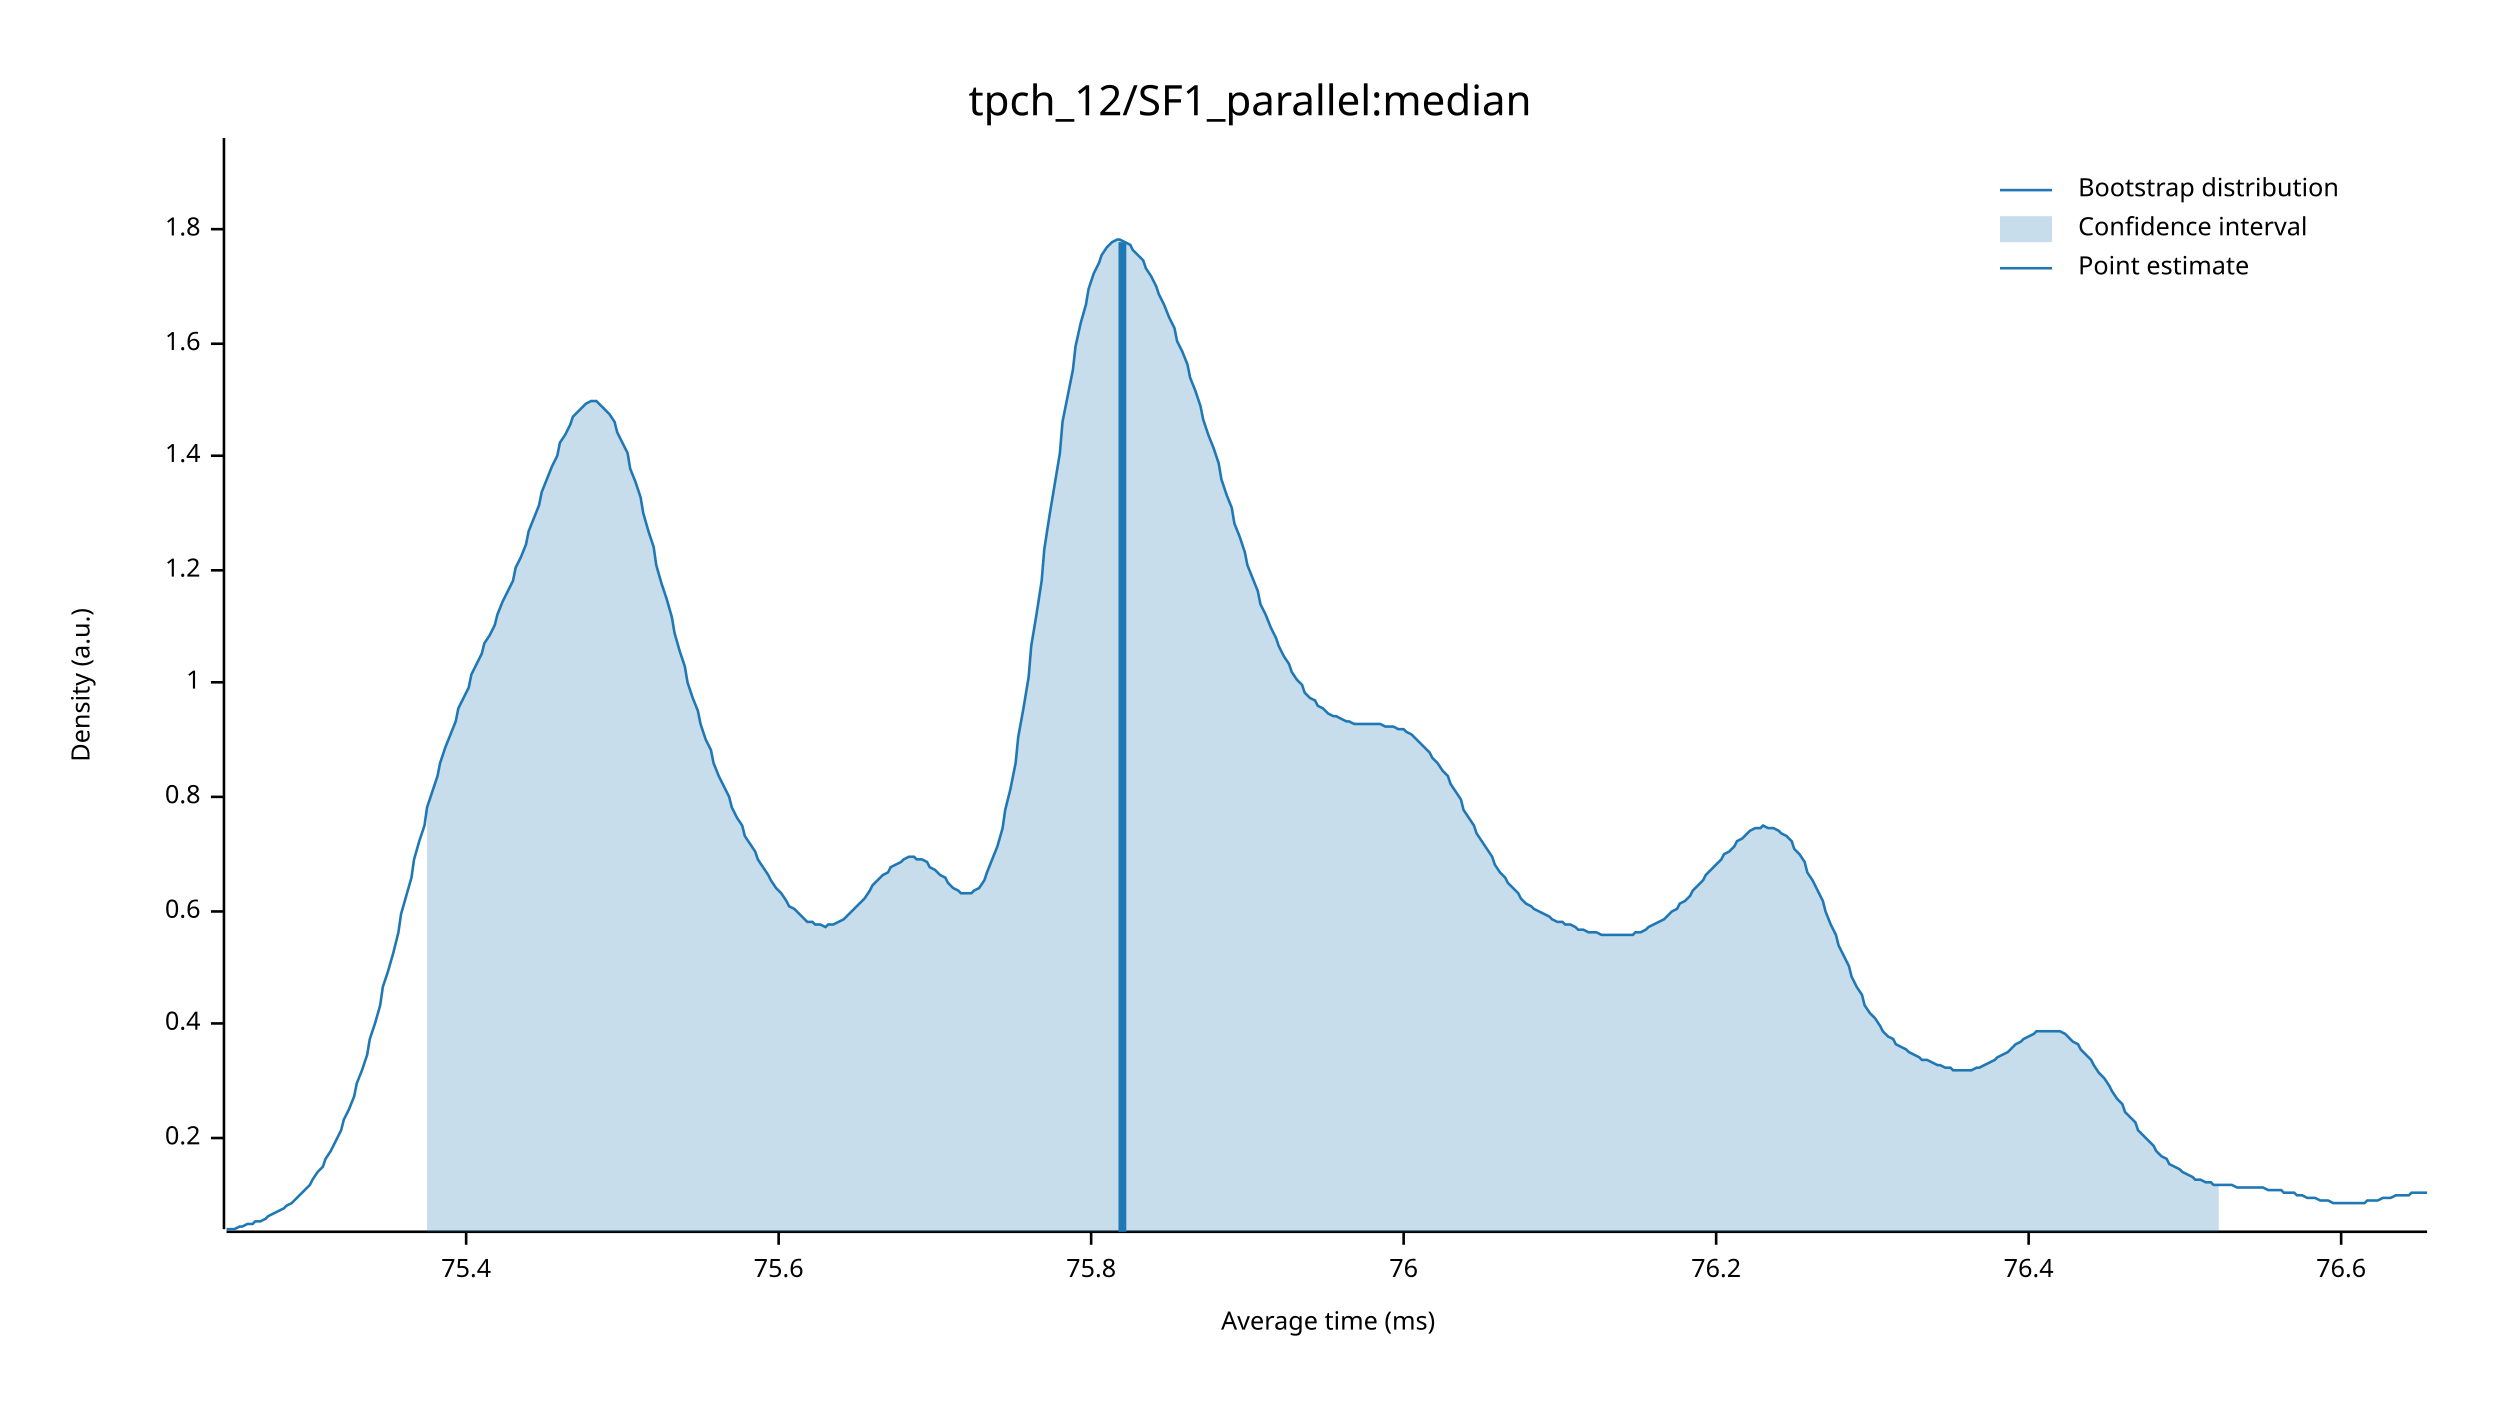
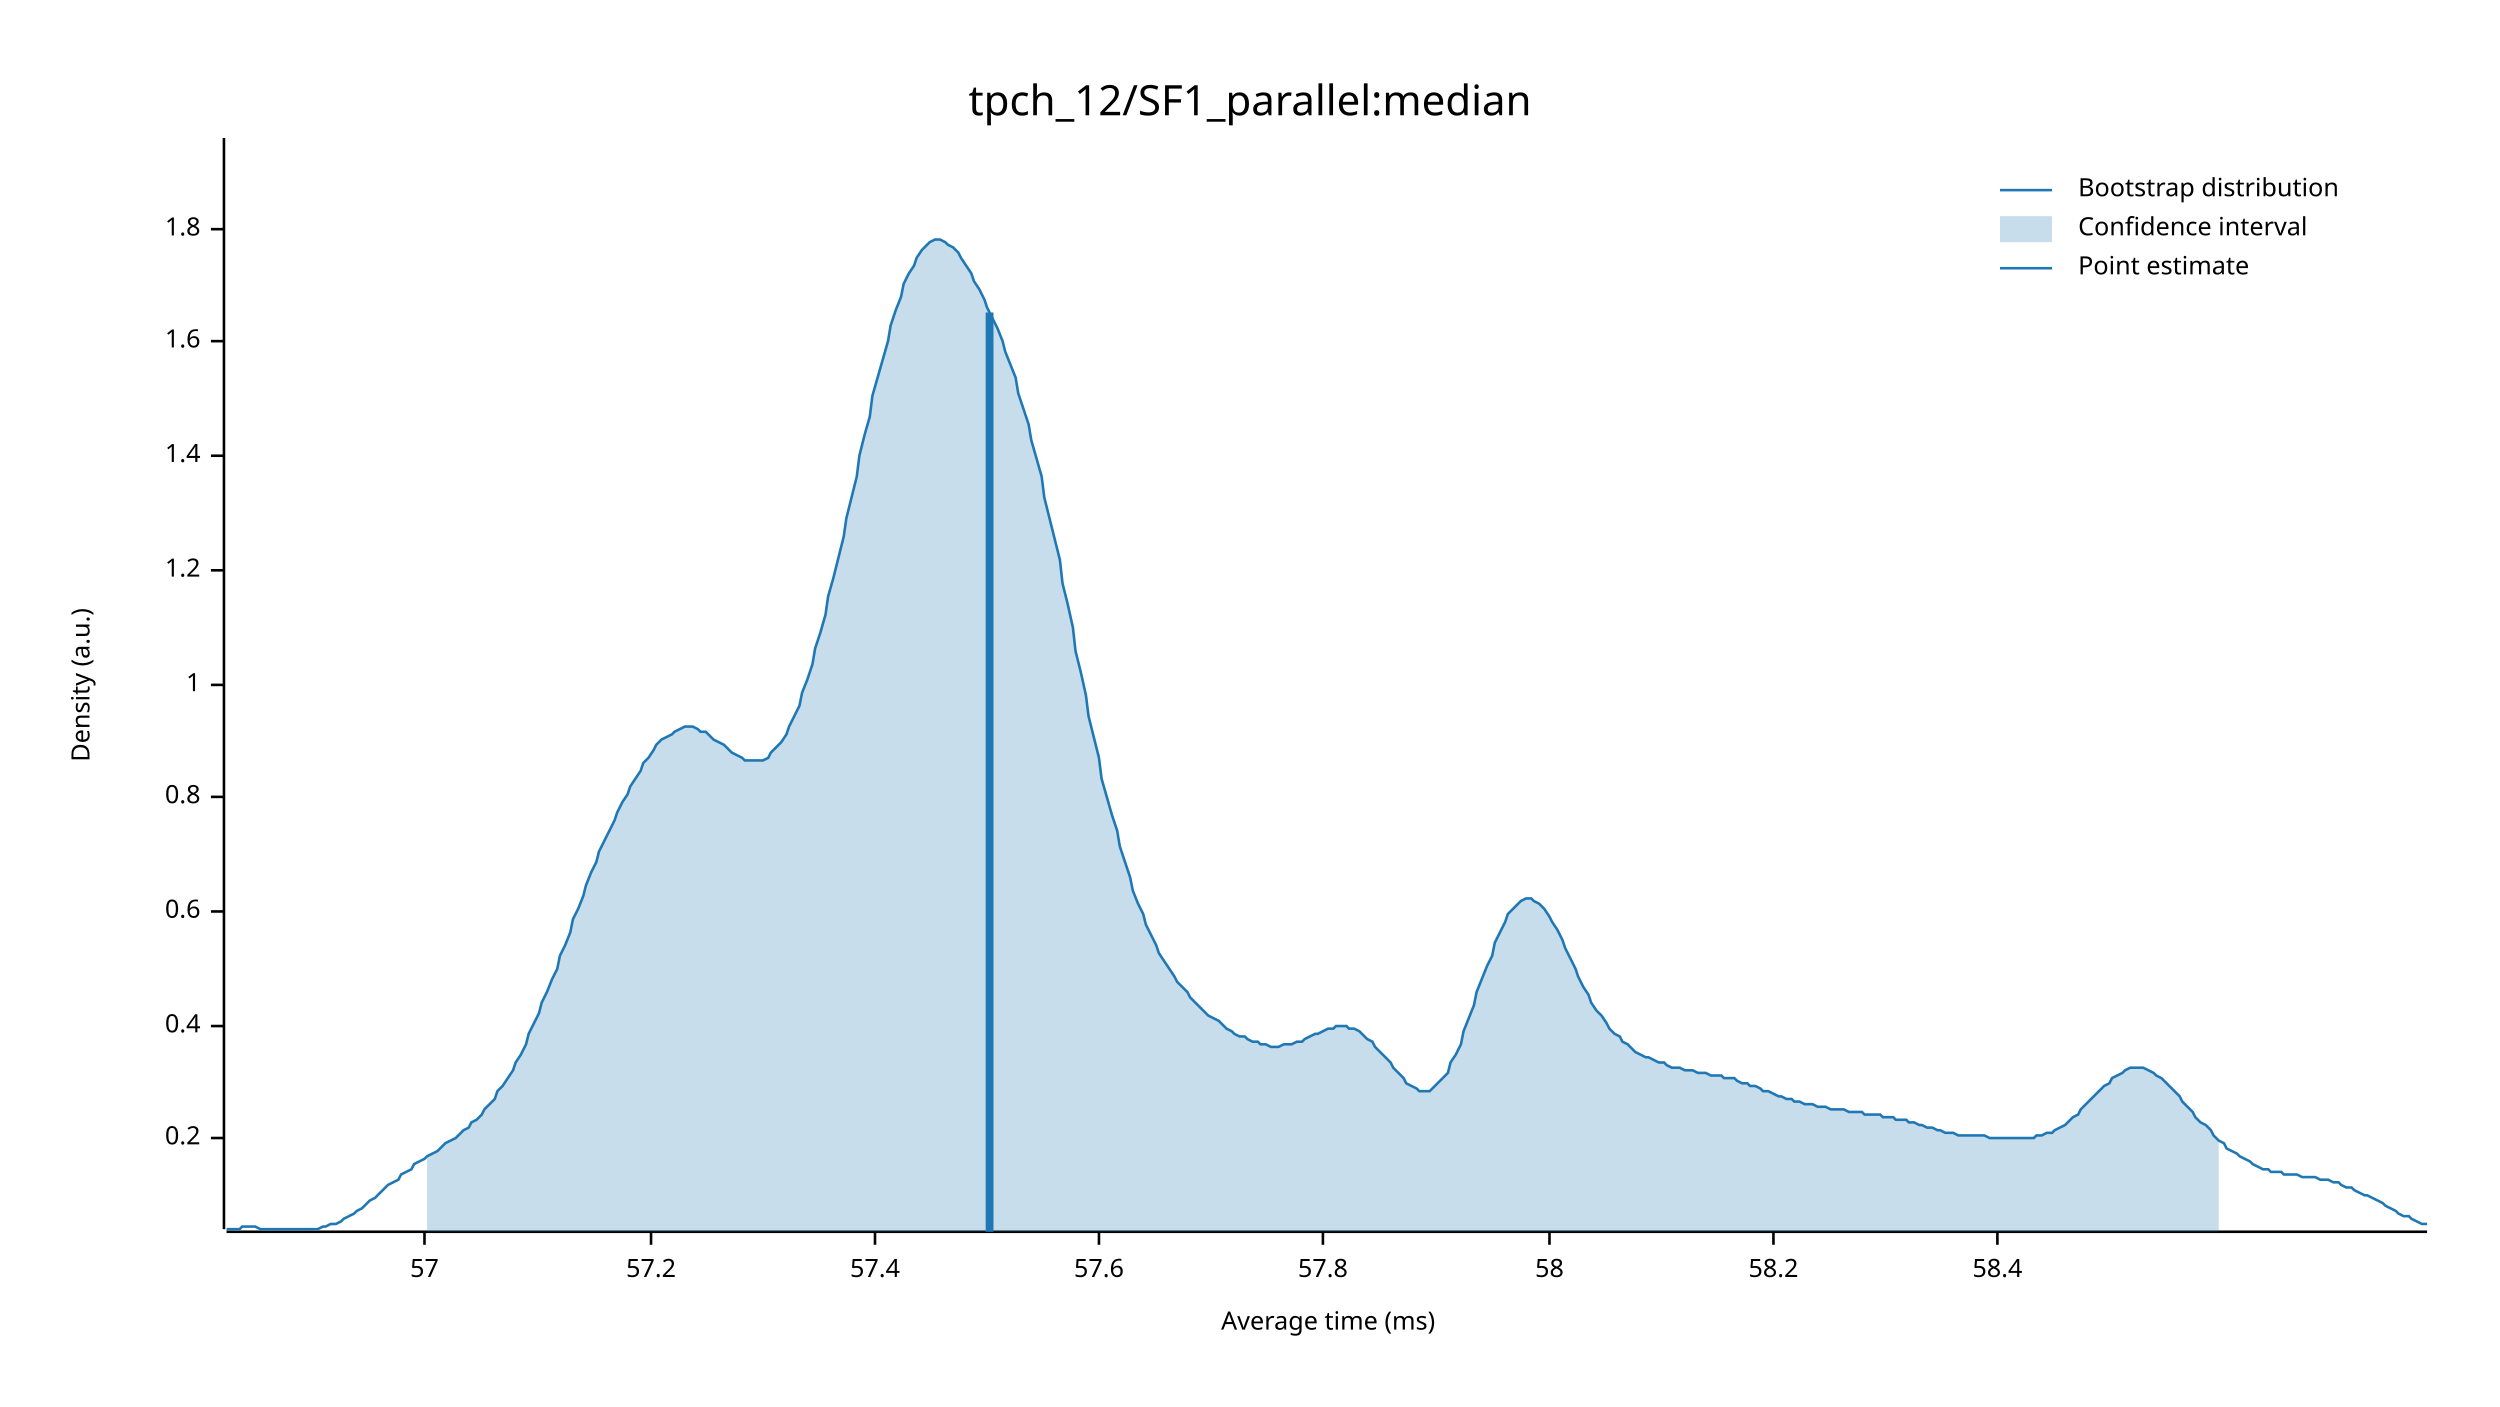
<svg xmlns="http://www.w3.org/2000/svg" width="960" height="540" viewBox="0 0 960 540">
  <text x="480" y="32" dy="0.76em" text-anchor="middle" font-family="sans-serif" font-size="16.129" opacity="1" fill="#000000">
tpch_12/SF1_parallel:median
</text>
  <text x="27" y="263" dy="0.76em" text-anchor="middle" font-family="sans-serif" font-size="9.677" opacity="1" fill="#000000" transform="rotate(270, 27, 263)">
Density (a.u.)
</text>
  <text x="510" y="513" dy="-0.5ex" text-anchor="middle" font-family="sans-serif" font-size="9.677" opacity="1" fill="#000000">
Average time (ms)
</text>
  <polyline fill="none" opacity="1" stroke="#000000" stroke-width="1" points="86,53 86,472 " />
  <text x="77" y="437" dy="0.5ex" text-anchor="end" font-family="sans-serif" font-size="9.677" opacity="1" fill="#000000">
0.2
</text>
  <polyline fill="none" opacity="1" stroke="#000000" stroke-width="1" points="81,437 86,437 " />
-   <text x="77" y="393" dy="0.5ex" text-anchor="end" font-family="sans-serif" font-size="9.677" opacity="1" fill="#000000">
+   <text x="77" y="394" dy="0.5ex" text-anchor="end" font-family="sans-serif" font-size="9.677" opacity="1" fill="#000000">
0.4
</text>
-   <polyline fill="none" opacity="1" stroke="#000000" stroke-width="1" points="81,393 86,393 " />
+   <polyline fill="none" opacity="1" stroke="#000000" stroke-width="1" points="81,394 86,394 " />
  <text x="77" y="350" dy="0.5ex" text-anchor="end" font-family="sans-serif" font-size="9.677" opacity="1" fill="#000000">
0.6
</text>
  <polyline fill="none" opacity="1" stroke="#000000" stroke-width="1" points="81,350 86,350 " />
  <text x="77" y="306" dy="0.5ex" text-anchor="end" font-family="sans-serif" font-size="9.677" opacity="1" fill="#000000">
0.8
</text>
  <polyline fill="none" opacity="1" stroke="#000000" stroke-width="1" points="81,306 86,306 " />
-   <text x="77" y="262" dy="0.5ex" text-anchor="end" font-family="sans-serif" font-size="9.677" opacity="1" fill="#000000">
+   <text x="77" y="263" dy="0.5ex" text-anchor="end" font-family="sans-serif" font-size="9.677" opacity="1" fill="#000000">
1
</text>
-   <polyline fill="none" opacity="1" stroke="#000000" stroke-width="1" points="81,262 86,262 " />
+   <polyline fill="none" opacity="1" stroke="#000000" stroke-width="1" points="81,263 86,263 " />
  <text x="77" y="219" dy="0.5ex" text-anchor="end" font-family="sans-serif" font-size="9.677" opacity="1" fill="#000000">
1.2
</text>
  <polyline fill="none" opacity="1" stroke="#000000" stroke-width="1" points="81,219 86,219 " />
  <text x="77" y="175" dy="0.5ex" text-anchor="end" font-family="sans-serif" font-size="9.677" opacity="1" fill="#000000">
1.4
</text>
  <polyline fill="none" opacity="1" stroke="#000000" stroke-width="1" points="81,175 86,175 " />
-   <text x="77" y="132" dy="0.5ex" text-anchor="end" font-family="sans-serif" font-size="9.677" opacity="1" fill="#000000">
+   <text x="77" y="131" dy="0.5ex" text-anchor="end" font-family="sans-serif" font-size="9.677" opacity="1" fill="#000000">
1.6
</text>
-   <polyline fill="none" opacity="1" stroke="#000000" stroke-width="1" points="81,132 86,132 " />
+   <polyline fill="none" opacity="1" stroke="#000000" stroke-width="1" points="81,131 86,131 " />
  <text x="77" y="88" dy="0.5ex" text-anchor="end" font-family="sans-serif" font-size="9.677" opacity="1" fill="#000000">
1.8
</text>
  <polyline fill="none" opacity="1" stroke="#000000" stroke-width="1" points="81,88 86,88 " />
  <polyline fill="none" opacity="1" stroke="#000000" stroke-width="1" points="87,473 932,473 " />
-   <text x="179" y="483" dy="0.76em" text-anchor="middle" font-family="sans-serif" font-size="9.677" opacity="1" fill="#000000">
- 75.4
+   <text x="163" y="483" dy="0.76em" text-anchor="middle" font-family="sans-serif" font-size="9.677" opacity="1" fill="#000000">
+ 57
</text>
-   <polyline fill="none" opacity="1" stroke="#000000" stroke-width="1" points="179,473 179,478 " />
-   <text x="299" y="483" dy="0.76em" text-anchor="middle" font-family="sans-serif" font-size="9.677" opacity="1" fill="#000000">
- 75.6
+   <polyline fill="none" opacity="1" stroke="#000000" stroke-width="1" points="163,473 163,478 " />
+   <text x="250" y="483" dy="0.76em" text-anchor="middle" font-family="sans-serif" font-size="9.677" opacity="1" fill="#000000">
+ 57.2
</text>
-   <polyline fill="none" opacity="1" stroke="#000000" stroke-width="1" points="299,473 299,478 " />
-   <text x="419" y="483" dy="0.76em" text-anchor="middle" font-family="sans-serif" font-size="9.677" opacity="1" fill="#000000">
- 75.8
+   <polyline fill="none" opacity="1" stroke="#000000" stroke-width="1" points="250,473 250,478 " />
+   <text x="336" y="483" dy="0.76em" text-anchor="middle" font-family="sans-serif" font-size="9.677" opacity="1" fill="#000000">
+ 57.4
</text>
-   <polyline fill="none" opacity="1" stroke="#000000" stroke-width="1" points="419,473 419,478 " />
-   <text x="539" y="483" dy="0.76em" text-anchor="middle" font-family="sans-serif" font-size="9.677" opacity="1" fill="#000000">
- 76
+   <polyline fill="none" opacity="1" stroke="#000000" stroke-width="1" points="336,473 336,478 " />
+   <text x="422" y="483" dy="0.76em" text-anchor="middle" font-family="sans-serif" font-size="9.677" opacity="1" fill="#000000">
+ 57.6
</text>
-   <polyline fill="none" opacity="1" stroke="#000000" stroke-width="1" points="539,473 539,478 " />
-   <text x="659" y="483" dy="0.76em" text-anchor="middle" font-family="sans-serif" font-size="9.677" opacity="1" fill="#000000">
- 76.2
+   <polyline fill="none" opacity="1" stroke="#000000" stroke-width="1" points="422,473 422,478 " />
+   <text x="508" y="483" dy="0.76em" text-anchor="middle" font-family="sans-serif" font-size="9.677" opacity="1" fill="#000000">
+ 57.8
</text>
-   <polyline fill="none" opacity="1" stroke="#000000" stroke-width="1" points="659,473 659,478 " />
-   <text x="779" y="483" dy="0.76em" text-anchor="middle" font-family="sans-serif" font-size="9.677" opacity="1" fill="#000000">
- 76.4
+   <polyline fill="none" opacity="1" stroke="#000000" stroke-width="1" points="508,473 508,478 " />
+   <text x="595" y="483" dy="0.76em" text-anchor="middle" font-family="sans-serif" font-size="9.677" opacity="1" fill="#000000">
+ 58
</text>
-   <polyline fill="none" opacity="1" stroke="#000000" stroke-width="1" points="779,473 779,478 " />
-   <text x="899" y="483" dy="0.76em" text-anchor="middle" font-family="sans-serif" font-size="9.677" opacity="1" fill="#000000">
- 76.6
+   <polyline fill="none" opacity="1" stroke="#000000" stroke-width="1" points="595,473 595,478 " />
+   <text x="681" y="483" dy="0.76em" text-anchor="middle" font-family="sans-serif" font-size="9.677" opacity="1" fill="#000000">
+ 58.2
</text>
-   <polyline fill="none" opacity="1" stroke="#000000" stroke-width="1" points="899,473 899,478 " />
-   <polyline fill="none" opacity="1" stroke="#1F78B4" stroke-width="1" points="87,472 88,472 90,472 92,471 93,471 95,470 97,470 98,469 100,469 102,468 103,467 105,466 107,465 109,464 110,463 112,462 114,460 115,459 117,457 119,455 120,453 122,450 124,448 125,445 127,442 129,438 131,434 132,430 134,426 136,421 137,416 139,411 141,405 142,399 144,393 146,386 147,379 149,373 151,366 153,358 154,351 156,344 158,337 159,330 161,323 163,317 164,310 166,304 168,298 169,293 171,287 173,282 175,277 176,272 178,268 180,264 181,259 183,255 185,251 186,247 188,244 190,240 191,236 193,231 195,227 197,223 198,218 200,214 202,209 203,204 205,199 207,194 208,189 210,184 212,179 214,175 215,170 217,167 219,163 220,160 222,158 224,156 225,155 227,154 229,154 230,155 232,157 234,159 236,162 237,166 239,170 241,174 242,180 244,185 246,191 247,197 249,204 251,210 252,217 254,224 256,230 258,237 259,243 261,250 263,256 264,262 266,268 268,273 269,278 271,284 273,288 274,293 276,298 278,302 280,306 281,310 283,314 285,317 286,321 288,324 290,327 291,330 293,333 295,336 296,338 298,341 300,343 302,346 303,348 305,349 307,351 308,352 310,354 312,354 313,355 315,355 317,356 318,355 320,355 322,354 324,353 325,352 327,350 329,348 330,347 332,345 334,342 335,340 337,338 339,336 341,335 342,333 344,332 346,331 347,330 349,329 351,329 352,330 354,330 356,331 357,333 359,334 361,336 363,337 364,339 366,341 368,342 369,343 371,343 373,343 374,342 376,341 378,338 379,335 381,330 383,325 385,318 386,311 388,303 390,293 391,283 393,272 395,260 396,248 398,236 400,223 401,211 403,198 405,186 407,174 408,162 410,152 412,142 413,133 415,124 417,117 418,111 420,105 422,101 423,98 425,95 427,93 429,92 430,92 432,93 434,94 435,96 437,98 439,100 440,103 442,106 444,110 445,113 447,117 449,122 451,126 452,131 454,135 456,140 457,145 459,150 461,156 462,161 464,167 466,172 468,178 469,184 471,190 473,195 474,201 476,206 478,212 479,217 481,222 483,227 484,232 486,236 488,241 490,245 491,248 493,252 495,255 496,258 498,261 500,263 501,266 503,268 505,269 506,271 508,272 510,274 512,275 513,275 515,276 517,277 518,277 520,278 522,278 523,278 525,278 527,278 528,278 530,278 532,279 534,279 535,279 537,280 539,280 540,281 542,282 544,284 545,285 547,287 549,289 550,291 552,293 554,296 556,298 557,301 559,304 561,307 562,311 564,314 566,317 567,320 569,323 571,326 573,329 574,332 576,335 578,337 579,339 581,341 583,343 584,345 586,347 588,348 589,349 591,350 593,351 595,352 596,353 598,354 600,354 601,355 603,355 605,356 606,357 608,357 610,358 611,358 613,358 615,359 617,359 618,359 620,359 622,359 623,359 625,359 627,359 628,358 630,358 632,357 633,356 635,355 637,354 639,353 640,352 642,350 644,349 645,347 647,346 649,344 650,342 652,340 654,338 655,336 657,334 659,332 661,330 662,328 664,327 666,325 667,323 669,322 671,320 672,319 674,318 676,318 677,317 679,318 681,318 683,319 684,320 686,321 688,323 689,326 691,328 693,331 694,335 696,338 698,342 700,346 701,350 703,355 705,359 706,363 708,367 710,371 711,375 713,379 715,382 716,386 718,389 720,391 722,394 723,396 725,398 727,399 728,401 730,402 732,403 733,404 735,405 737,406 738,407 740,407 742,408 744,409 745,409 747,410 749,410 750,411 752,411 754,411 755,411 757,411 759,410 760,410 762,409 764,408 766,407 767,406 769,405 771,404 772,403 774,401 776,400 777,399 779,398 781,397 782,396 784,396 786,396 788,396 789,396 791,396 793,397 794,398 796,400 798,401 799,403 801,405 803,407 804,409 806,412 808,414 810,417 811,419 813,422 815,424 816,427 818,429 820,431 821,434 823,436 825,438 827,440 828,442 830,444 832,445 833,447 835,448 837,449 838,450 840,451 842,452 843,453 845,453 847,454 849,454 850,455 852,455 854,455 855,455 857,455 859,456 860,456 862,456 864,456 865,456 867,456 869,456 871,457 872,457 874,457 876,457 877,458 879,458 881,458 882,459 884,459 886,460 887,460 889,460 891,461 893,461 894,461 896,462 898,462 899,462 901,462 903,462 904,462 906,462 908,462 909,461 911,461 913,461 915,460 916,460 918,460 920,459 921,459 923,459 925,459 926,458 928,458 930,458 932,458 " />
-   <polygon opacity="0.25" fill="#1F78B4" points="164,310 166,304 168,298 169,293 171,287 173,282 175,277 176,272 178,268 180,264 181,259 183,255 185,251 186,247 188,244 190,240 191,236 193,231 195,227 197,223 198,218 200,214 202,209 203,204 205,199 207,194 208,189 210,184 212,179 214,175 215,170 217,167 219,163 220,160 222,158 224,156 225,155 227,154 229,154 230,155 232,157 234,159 236,162 237,166 239,170 241,174 242,180 244,185 246,191 247,197 249,204 251,210 252,217 254,224 256,230 258,237 259,243 261,250 263,256 264,262 266,268 268,273 269,278 271,284 273,288 274,293 276,298 278,302 280,306 281,310 283,314 285,317 286,321 288,324 290,327 291,330 293,333 295,336 296,338 298,341 300,343 302,346 303,348 305,349 307,351 308,352 310,354 312,354 313,355 315,355 317,356 318,355 320,355 322,354 324,353 325,352 327,350 329,348 330,347 332,345 334,342 335,340 337,338 339,336 341,335 342,333 344,332 346,331 347,330 349,329 351,329 352,330 354,330 356,331 357,333 359,334 361,336 363,337 364,339 366,341 368,342 369,343 371,343 373,343 374,342 376,341 378,338 379,335 381,330 383,325 385,318 386,311 388,303 390,293 391,283 393,272 395,260 396,248 398,236 400,223 401,211 403,198 405,186 407,174 408,162 410,152 412,142 413,133 415,124 417,117 418,111 420,105 422,101 423,98 425,95 427,93 429,92 430,92 432,93 434,94 435,96 437,98 439,100 440,103 442,106 444,110 445,113 447,117 449,122 451,126 452,131 454,135 456,140 457,145 459,150 461,156 462,161 464,167 466,172 468,178 469,184 471,190 473,195 474,201 476,206 478,212 479,217 481,222 483,227 484,232 486,236 488,241 490,245 491,248 493,252 495,255 496,258 498,261 500,263 501,266 503,268 505,269 506,271 508,272 510,274 512,275 513,275 515,276 517,277 518,277 520,278 522,278 523,278 525,278 527,278 528,278 530,278 532,279 534,279 535,279 537,280 539,280 540,281 542,282 544,284 545,285 547,287 549,289 550,291 552,293 554,296 556,298 557,301 559,304 561,307 562,311 564,314 566,317 567,320 569,323 571,326 573,329 574,332 576,335 578,337 579,339 581,341 583,343 584,345 586,347 588,348 589,349 591,350 593,351 595,352 596,353 598,354 600,354 601,355 603,355 605,356 606,357 608,357 610,358 611,358 613,358 615,359 617,359 618,359 620,359 622,359 623,359 625,359 627,359 628,358 630,358 632,357 633,356 635,355 637,354 639,353 640,352 642,350 644,349 645,347 647,346 649,344 650,342 652,340 654,338 655,336 657,334 659,332 661,330 662,328 664,327 666,325 667,323 669,322 671,320 672,319 674,318 676,318 677,317 679,318 681,318 683,319 684,320 686,321 688,323 689,326 691,328 693,331 694,335 696,338 698,342 700,346 701,350 703,355 705,359 706,363 708,367 710,371 711,375 713,379 715,382 716,386 718,389 720,391 722,394 723,396 725,398 727,399 728,401 730,402 732,403 733,404 735,405 737,406 738,407 740,407 742,408 744,409 745,409 747,410 749,410 750,411 752,411 754,411 755,411 757,411 759,410 760,410 762,409 764,408 766,407 767,406 769,405 771,404 772,403 774,401 776,400 777,399 779,398 781,397 782,396 784,396 786,396 788,396 789,396 791,396 793,397 794,398 796,400 798,401 799,403 801,405 803,407 804,409 806,412 808,414 810,417 811,419 813,422 815,424 816,427 818,429 820,431 821,434 823,436 825,438 827,440 828,442 830,444 832,445 833,447 835,448 837,449 838,450 840,451 842,452 843,453 845,453 847,454 849,454 850,455 852,455 852,473 164,473 " />
-   <polyline fill="none" opacity="1" stroke="#1F78B4" stroke-width="3" points="431,473 431,93 " />
+   <polyline fill="none" opacity="1" stroke="#000000" stroke-width="1" points="681,473 681,478 " />
+   <text x="767" y="483" dy="0.76em" text-anchor="middle" font-family="sans-serif" font-size="9.677" opacity="1" fill="#000000">
+ 58.4
+ </text>
+   <polyline fill="none" opacity="1" stroke="#000000" stroke-width="1" points="767,473 767,478 " />
+   <polyline fill="none" opacity="1" stroke="#1F78B4" stroke-width="1" points="87,472 88,472 90,472 92,472 93,471 95,471 97,471 98,471 100,472 102,472 103,472 105,472 107,472 109,472 110,472 112,472 114,472 115,472 117,472 119,472 120,472 122,472 124,471 125,471 127,470 129,470 131,469 132,468 134,467 136,466 137,465 139,464 141,462 142,461 144,460 146,458 147,457 149,455 151,454 153,453 154,451 156,450 158,449 159,447 161,446 163,445 164,444 166,443 168,442 169,441 171,439 173,438 175,437 176,436 178,434 180,433 181,431 183,430 185,428 186,426 188,424 190,422 191,419 193,417 195,414 197,411 198,408 200,405 202,401 203,397 205,393 207,389 208,385 210,381 212,376 214,372 215,367 217,363 219,358 220,353 222,349 224,344 225,340 227,335 229,331 230,327 232,323 234,319 236,315 237,312 239,308 241,305 242,302 244,299 246,296 247,293 249,291 251,288 252,286 254,284 256,283 258,282 259,281 261,280 263,279 264,279 266,279 268,280 269,281 271,281 273,283 274,284 276,285 278,286 280,288 281,289 283,290 285,291 286,292 288,292 290,292 291,292 293,292 295,291 296,289 298,287 300,285 302,282 303,279 305,275 307,271 308,266 310,261 312,255 313,249 315,243 317,236 318,229 320,222 322,214 324,206 325,199 327,191 329,183 330,175 332,167 334,160 335,152 337,145 339,138 341,131 342,125 344,119 346,114 347,109 349,105 351,102 352,99 354,96 356,94 357,93 359,92 361,92 363,93 364,94 366,95 368,97 369,99 371,102 373,105 374,108 376,111 378,115 379,118 381,122 383,126 385,131 386,135 388,140 390,145 391,151 393,157 395,163 396,169 398,176 400,183 401,191 403,199 405,207 407,215 408,224 410,232 412,241 413,250 415,258 417,267 418,275 420,283 422,291 423,299 425,306 427,313 429,319 430,325 432,331 434,337 435,342 437,347 439,351 440,355 442,359 444,363 445,366 447,369 449,372 451,375 452,377 454,379 456,381 457,383 459,385 461,387 462,388 464,390 466,391 468,392 469,393 471,395 473,396 474,397 476,398 478,398 479,399 481,400 483,400 484,401 486,401 488,402 490,402 491,402 493,401 495,401 496,401 498,400 500,400 501,399 503,398 505,397 506,397 508,396 510,395 512,395 513,394 515,394 517,394 518,395 520,395 522,396 523,397 525,399 527,400 528,402 530,404 532,406 534,408 535,410 537,412 539,414 540,416 542,417 544,418 545,419 547,419 549,419 550,418 552,416 554,414 556,412 557,408 559,405 561,401 562,396 564,391 566,386 567,381 569,376 571,371 573,367 574,362 576,358 578,354 579,351 581,349 583,347 584,346 586,345 588,345 589,346 591,347 593,349 595,352 596,354 598,357 600,361 601,364 603,368 605,372 606,375 608,379 610,382 611,385 613,388 615,390 617,393 618,395 620,397 622,398 623,400 625,401 627,403 628,404 630,405 632,406 633,406 635,407 637,408 639,408 640,409 642,410 644,410 645,410 647,411 649,411 650,411 652,412 654,412 655,412 657,413 659,413 661,413 662,414 664,414 666,414 667,415 669,416 671,416 672,417 674,417 676,418 677,419 679,419 681,420 683,421 684,421 686,422 688,422 689,423 691,423 693,424 694,424 696,424 698,425 700,425 701,425 703,426 705,426 706,426 708,426 710,427 711,427 713,427 715,427 716,428 718,428 720,428 722,428 723,429 725,429 727,429 728,430 730,430 732,430 733,431 735,431 737,432 738,432 740,433 742,433 744,434 745,434 747,435 749,435 750,435 752,436 754,436 755,436 757,436 759,436 760,436 762,436 764,437 766,437 767,437 769,437 771,437 772,437 774,437 776,437 777,437 779,437 781,437 782,436 784,436 786,435 788,435 789,434 791,433 793,432 794,431 796,429 798,428 799,426 801,424 803,422 804,421 806,419 808,417 810,416 811,414 813,413 815,412 816,411 818,410 820,410 821,410 823,410 825,411 827,412 828,413 830,414 832,416 833,417 835,419 837,421 838,423 840,425 842,427 843,429 845,431 847,432 849,434 850,436 852,438 854,439 855,441 857,442 859,443 860,444 862,445 864,446 865,447 867,448 869,449 871,449 872,450 874,450 876,450 877,451 879,451 881,451 882,451 884,452 886,452 887,452 889,452 891,453 893,453 894,453 896,454 898,454 899,455 901,456 903,456 904,457 906,458 908,459 909,459 911,460 913,461 915,462 916,463 918,464 920,465 921,466 923,467 925,467 926,468 928,469 930,470 932,470 " />
+   <polygon opacity="0.25" fill="#1F78B4" points="164,444 166,443 168,442 169,441 171,439 173,438 175,437 176,436 178,434 180,433 181,431 183,430 185,428 186,426 188,424 190,422 191,419 193,417 195,414 197,411 198,408 200,405 202,401 203,397 205,393 207,389 208,385 210,381 212,376 214,372 215,367 217,363 219,358 220,353 222,349 224,344 225,340 227,335 229,331 230,327 232,323 234,319 236,315 237,312 239,308 241,305 242,302 244,299 246,296 247,293 249,291 251,288 252,286 254,284 256,283 258,282 259,281 261,280 263,279 264,279 266,279 268,280 269,281 271,281 273,283 274,284 276,285 278,286 280,288 281,289 283,290 285,291 286,292 288,292 290,292 291,292 293,292 295,291 296,289 298,287 300,285 302,282 303,279 305,275 307,271 308,266 310,261 312,255 313,249 315,243 317,236 318,229 320,222 322,214 324,206 325,199 327,191 329,183 330,175 332,167 334,160 335,152 337,145 339,138 341,131 342,125 344,119 346,114 347,109 349,105 351,102 352,99 354,96 356,94 357,93 359,92 361,92 363,93 364,94 366,95 368,97 369,99 371,102 373,105 374,108 376,111 378,115 379,118 381,122 383,126 385,131 386,135 388,140 390,145 391,151 393,157 395,163 396,169 398,176 400,183 401,191 403,199 405,207 407,215 408,224 410,232 412,241 413,250 415,258 417,267 418,275 420,283 422,291 423,299 425,306 427,313 429,319 430,325 432,331 434,337 435,342 437,347 439,351 440,355 442,359 444,363 445,366 447,369 449,372 451,375 452,377 454,379 456,381 457,383 459,385 461,387 462,388 464,390 466,391 468,392 469,393 471,395 473,396 474,397 476,398 478,398 479,399 481,400 483,400 484,401 486,401 488,402 490,402 491,402 493,401 495,401 496,401 498,400 500,400 501,399 503,398 505,397 506,397 508,396 510,395 512,395 513,394 515,394 517,394 518,395 520,395 522,396 523,397 525,399 527,400 528,402 530,404 532,406 534,408 535,410 537,412 539,414 540,416 542,417 544,418 545,419 547,419 549,419 550,418 552,416 554,414 556,412 557,408 559,405 561,401 562,396 564,391 566,386 567,381 569,376 571,371 573,367 574,362 576,358 578,354 579,351 581,349 583,347 584,346 586,345 588,345 589,346 591,347 593,349 595,352 596,354 598,357 600,361 601,364 603,368 605,372 606,375 608,379 610,382 611,385 613,388 615,390 617,393 618,395 620,397 622,398 623,400 625,401 627,403 628,404 630,405 632,406 633,406 635,407 637,408 639,408 640,409 642,410 644,410 645,410 647,411 649,411 650,411 652,412 654,412 655,412 657,413 659,413 661,413 662,414 664,414 666,414 667,415 669,416 671,416 672,417 674,417 676,418 677,419 679,419 681,420 683,421 684,421 686,422 688,422 689,423 691,423 693,424 694,424 696,424 698,425 700,425 701,425 703,426 705,426 706,426 708,426 710,427 711,427 713,427 715,427 716,428 718,428 720,428 722,428 723,429 725,429 727,429 728,430 730,430 732,430 733,431 735,431 737,432 738,432 740,433 742,433 744,434 745,434 747,435 749,435 750,435 752,436 754,436 755,436 757,436 759,436 760,436 762,436 764,437 766,437 767,437 769,437 771,437 772,437 774,437 776,437 777,437 779,437 781,437 782,436 784,436 786,435 788,435 789,434 791,433 793,432 794,431 796,429 798,428 799,426 801,424 803,422 804,421 806,419 808,417 810,416 811,414 813,413 815,412 816,411 818,410 820,410 821,410 823,410 825,411 827,412 828,413 830,414 832,416 833,417 835,419 837,421 838,423 840,425 842,427 843,429 845,431 847,432 849,434 850,436 852,438 852,473 164,473 " />
+   <polyline fill="none" opacity="1" stroke="#1F78B4" stroke-width="3" points="380,473 380,120 " />
  <text x="798" y="68" dy="0.76em" text-anchor="start" font-family="sans-serif" font-size="9.677" opacity="1" fill="#000000">
Bootstrap distribution
</text>
  <text x="798" y="83" dy="0.76em" text-anchor="start" font-family="sans-serif" font-size="9.677" opacity="1" fill="#000000">
Confidence interval
</text>
  <text x="798" y="98" dy="0.76em" text-anchor="start" font-family="sans-serif" font-size="9.677" opacity="1" fill="#000000">
Point estimate
</text>
  <polyline fill="none" opacity="1" stroke="#1F78B4" stroke-width="1" points="768,73 788,73 " />
  <rect x="768" y="83" width="20" height="10" opacity="0.25" fill="#1F78B4" stroke="none" />
  <polyline fill="none" opacity="1" stroke="#1F78B4" stroke-width="1" points="768,103 788,103 " />
</svg>
